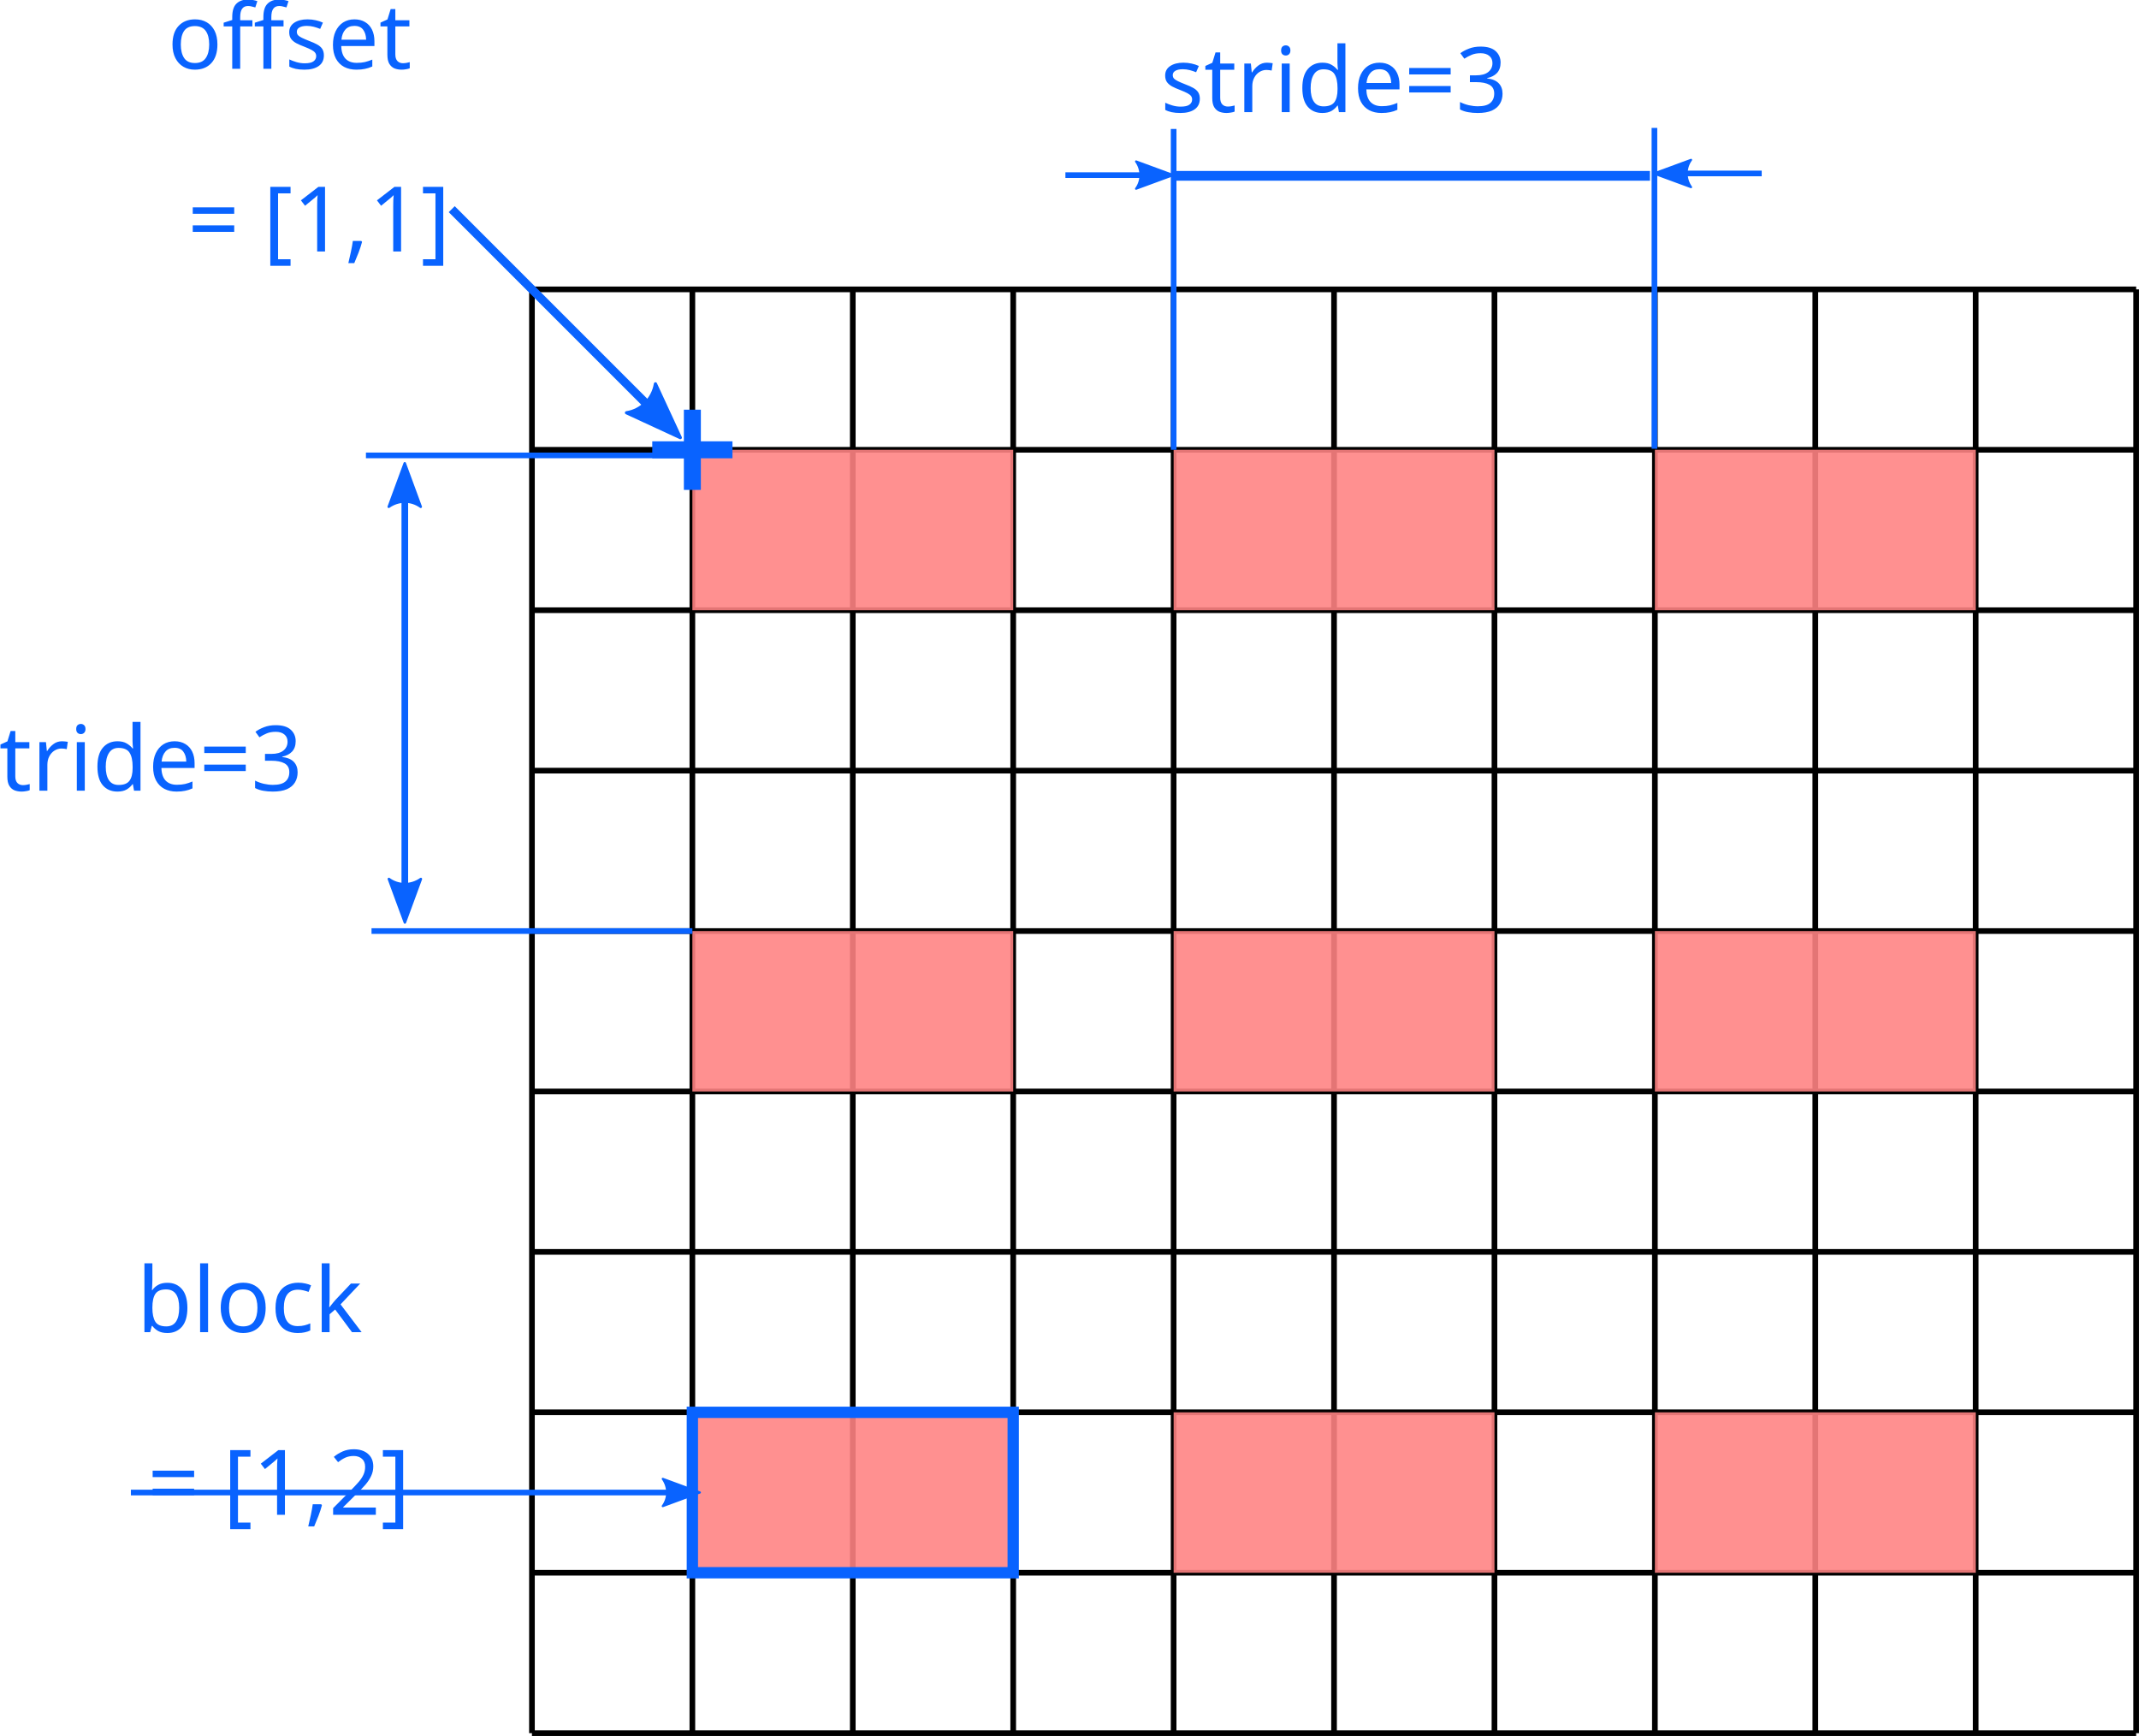
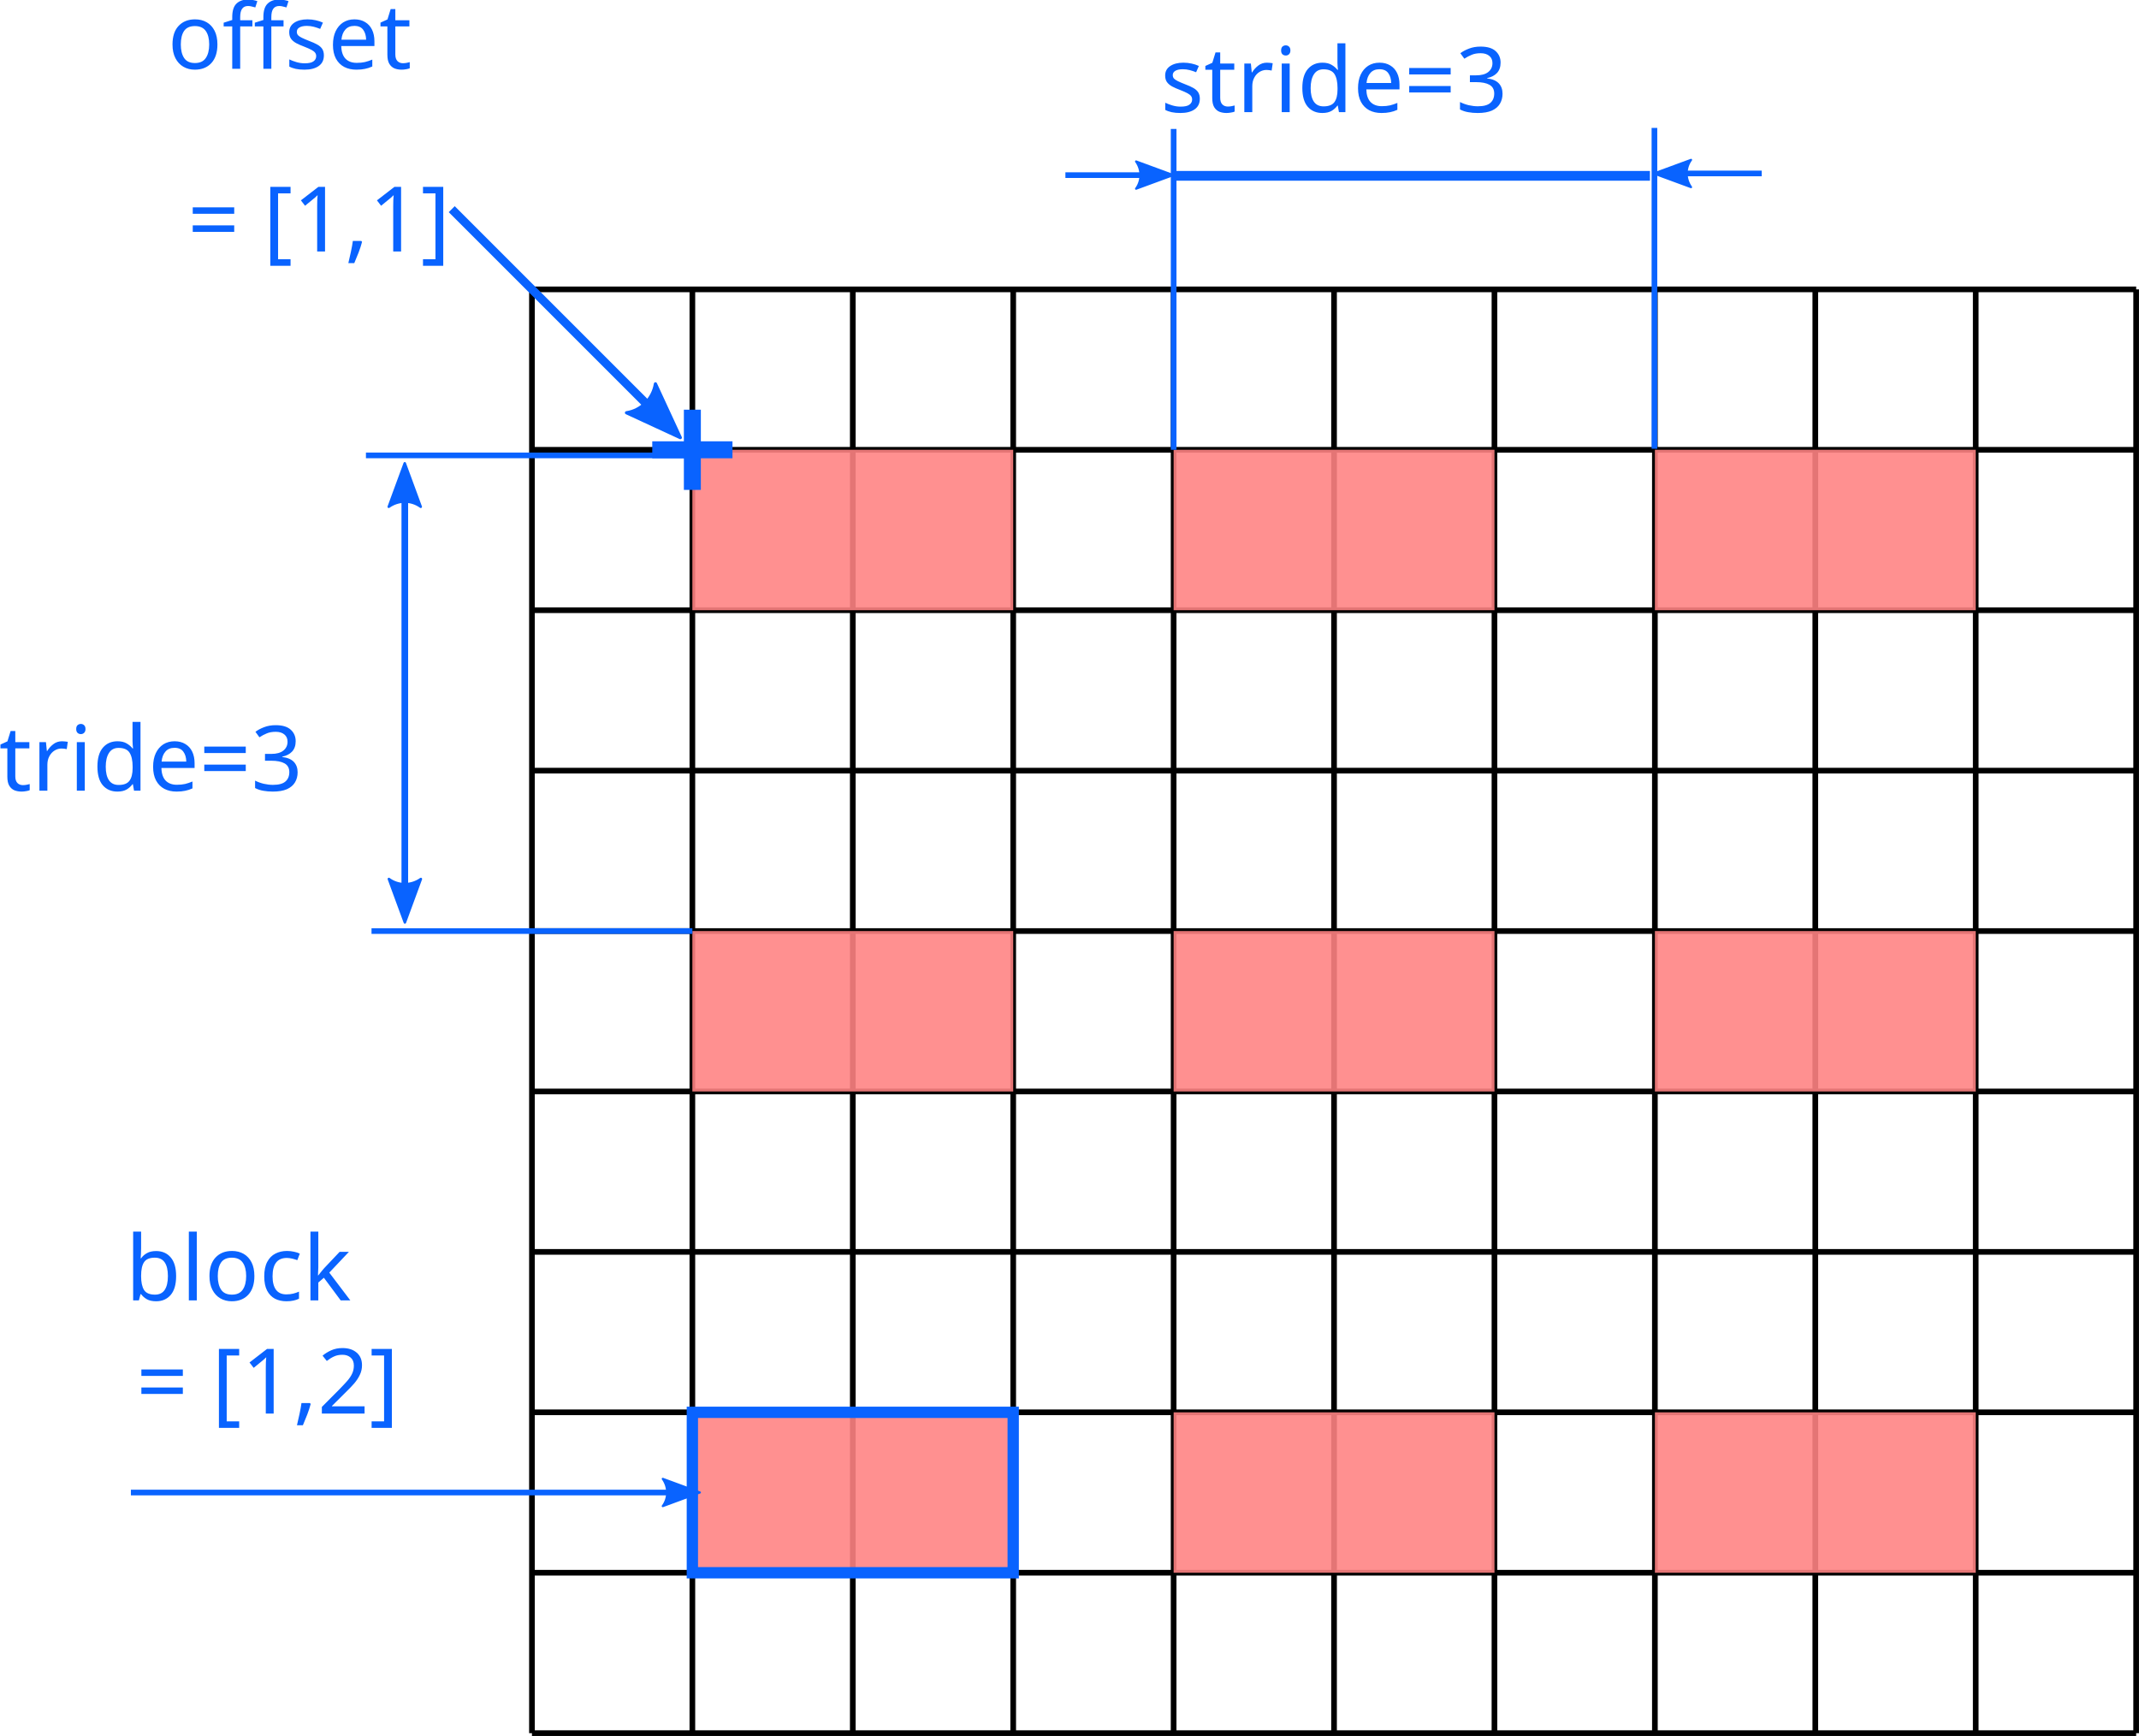
<svg xmlns="http://www.w3.org/2000/svg" width="377.959" height="306.751" id="svg2" version="1.1">
  <defs id="defs4">
    <marker style="overflow:visible" id="Arrow2Mstart" refX="0" refY="0" orient="auto">
      <path transform="scale(0.6,0.6)" d="M 8.719,4.034 -2.207,0.016 8.719,-4.002 c -1.745,2.372 -1.735,5.617 -6e-7,8.035 z" style="fill-rule:evenodd;stroke-width:0.625;stroke-linejoin:round" id="path3897" />
    </marker>
    <marker style="overflow:visible" id="Arrow2Mend" refX="0" refY="0" orient="auto">
      <path transform="scale(-0.6,-0.6)" d="M 8.719,4.034 -2.207,0.016 8.719,-4.002 c -1.745,2.372 -1.735,5.617 -6e-7,8.035 z" style="fill-rule:evenodd;stroke-width:0.625;stroke-linejoin:round" id="path3900" />
    </marker>
    <marker style="overflow:visible" id="Arrow2Mendp" refX="0" refY="0" orient="auto">
      <path transform="scale(-0.6,-0.6)" d="M 8.719,4.034 -2.207,0.016 8.719,-4.002 c -1.745,2.372 -1.735,5.617 -6e-7,8.035 z" style="fill:#09ff0e;fill-rule:evenodd;stroke:#09ff0e;stroke-width:0.625;stroke-linejoin:round" id="path4319" />
    </marker>
    <marker style="overflow:visible" id="Arrow2Mendp7" refX="0" refY="0" orient="auto">
      <path transform="scale(-0.6)" d="M 8.719,4.034 -2.207,0.016 8.719,-4.002 c -1.745,2.372 -1.735,5.617 -6e-7,8.035 z" style="fill:#0963ff;fill-rule:evenodd;stroke:#0963ff;stroke-width:0.625;stroke-linejoin:round" id="path4374" />
    </marker>
    <marker style="overflow:visible" id="Arrow2Mstartf" refX="0" refY="0" orient="auto">
      <path transform="scale(0.6)" d="M 8.719,4.034 -2.207,0.016 8.719,-4.002 c -1.745,2.372 -1.735,5.617 -6e-7,8.035 z" style="fill:#0963ff;fill-rule:evenodd;stroke:#0963ff;stroke-width:0.625;stroke-linejoin:round" id="path5219" />
    </marker>
    <marker style="overflow:visible" id="Arrow2Mendr" refX="0" refY="0" orient="auto">
      <path transform="scale(-0.6)" d="M 8.719,4.034 -2.207,0.016 8.719,-4.002 c -1.745,2.372 -1.735,5.617 -6e-7,8.035 z" style="fill:#0963ff;fill-rule:evenodd;stroke:#0963ff;stroke-width:0.625;stroke-linejoin:round" id="path5222" />
    </marker>
  </defs>
  <g transform="translate(37.30112,-420.1272)" id="layer1">
    <path id="path2987" d="m 56.693,471.26 0,255.118 m 28.346,-255.118 0,255.118 m 28.346,-255.118 0,255.118 m 28.346,-255.118 0,255.118 m 28.346,-255.118 0,255.118 m 28.346,-255.118 0,255.118 m 28.346,-255.118 0,255.118 m 28.346,-255.118 0,255.118 m 28.346,-255.118 0,255.118 m 28.346,-255.118 0,255.118 m 28.346,-255.118 0,255.118 M 56.693,471.26 l 283.465,0 m -283.465,28.346 283.465,0 m -283.465,28.346 283.465,0 m -283.465,28.346 283.465,0 m -283.465,28.346 283.465,0 m -283.465,28.346 283.465,0 m -283.465,28.346 283.465,0 m -283.465,28.346 283.465,0 m -283.465,28.346 283.465,0 m -283.465,28.346 283.465,0" style="fill:none;stroke:#000000;stroke-width:1px;stroke-linecap:butt;stroke-linejoin:miter;stroke-opacity:1" />
    <rect y="499.606" x="85.039" height="28.346" width="56.693" id="rect2991" style="fill:#ff8383;fill-opacity:0.891;fill-rule:evenodd;stroke:none" />
    <rect y="499.606" x="170.079" height="28.346" width="56.693" id="rect2991-3" style="fill:#ff8383;fill-opacity:0.891;fill-rule:evenodd;stroke:none" />
    <rect y="499.606" x="255.118" height="28.346" width="56.693" id="rect2991-6" style="fill:#ff8383;fill-opacity:0.891;fill-rule:evenodd;stroke:none" />
    <rect y="584.646" x="85.039" height="28.346" width="56.693" id="rect2991-7" style="fill:#ff8383;fill-opacity:0.891;fill-rule:evenodd;stroke:none" />
    <rect y="584.646" x="170.079" height="28.346" width="56.693" id="rect2991-5" style="fill:#ff8383;fill-opacity:0.891;fill-rule:evenodd;stroke:none" />
    <rect y="584.646" x="255.118" height="28.346" width="56.693" id="rect2991-35" style="fill:#ff8383;fill-opacity:0.891;fill-rule:evenodd;stroke:none" />
    <rect y="669.685" x="85.039" height="28.346" width="56.693" id="rect2991-62" style="fill:#ff8383;fill-opacity:0.891;fill-rule:evenodd;stroke:none" />
    <rect y="669.685" x="170.079" height="28.346" width="56.693" id="rect2991-9" style="fill:#ff8383;fill-opacity:0.891;fill-rule:evenodd;stroke:none" />
    <rect y="669.685" x="255.118" height="28.346" width="56.693" id="rect2991-1" style="fill:#ff8383;fill-opacity:0.891;fill-rule:evenodd;stroke:none" />
    <path transform="translate(56.19291,470.7598)" id="path3847" d="m 28.846,21.76 0,14.173" style="fill:none;stroke:#0963ff;stroke-width:3;stroke-linecap:butt;stroke-linejoin:miter;stroke-miterlimit:4;stroke-opacity:1;stroke-dasharray:none" />
    <path id="path3847-2" d="m 77.953,499.606 14.173,0" style="fill:none;stroke:#0963ff;stroke-width:3;stroke-linecap:butt;stroke-linejoin:miter;stroke-miterlimit:4;stroke-opacity:1;stroke-dasharray:none" />
    <path transform="translate(56.19291,470.7598)" id="path3867" d="M -13.673,-13.673 25.303,25.303" style="fill:#000bfc;fill-opacity:1;stroke:#0963ff;stroke-width:1.5;stroke-linecap:butt;stroke-linejoin:miter;stroke-miterlimit:4;stroke-opacity:1;stroke-dasharray:none;marker-end:url(#Arrow2Mendp7)" />
    <text xml:space="preserve" style="font-style:normal;font-weight:normal;line-height:0%;font-family:sans-serif;letter-spacing:0px;word-spacing:0px;fill:#0963ff;fill-opacity:1;stroke:none" x="24.803" y="432.283" id="text4360">
      <tspan id="tspan4362" x="24.803" y="432.283" style="font-size:16px;line-height:1.25;font-family:sans-serif;text-align:center;text-anchor:middle;fill:#0963ff;fill-opacity:1;stroke:none">offset</tspan>
      <tspan id="tspan4817" x="24.803" y="464.562" style="font-size:16px;line-height:1.25;font-family:sans-serif;text-align:center;text-anchor:middle;fill:#0963ff;fill-opacity:1;stroke:none"> = [1,1]</tspan>
    </text>
    <path id="path4419" d="M 27.36,500.596 H 84.052" style="fill:none;stroke:#0963ff;stroke-width:1px;stroke-linecap:butt;stroke-linejoin:miter;stroke-opacity:1" />
    <path id="path4419-7" d="m 28.346,584.646 56.693,0" style="fill:none;stroke:#0963ff;stroke-width:1px;stroke-linecap:butt;stroke-linejoin:miter;stroke-opacity:1" />
    <path id="path4439" d="m 34.228,503.541 v 78.038" style="fill:none;stroke:#0963ff;stroke-width:1.173px;stroke-linecap:butt;stroke-linejoin:miter;stroke-opacity:1;marker-start:url(#Arrow2Mstartf);marker-end:url(#Arrow2Mendr)" />
    <path id="path4819" style="fill:none;stroke:#0963ff;stroke-width:1px;stroke-linecap:butt;stroke-linejoin:miter;stroke-opacity:1" d="M 255.036,442.73 V 499.421 Z" />
    <path transform="translate(56.19291,470.7598)" id="path4821" d="m 113.886,28.846 0,-56.693" style="fill:none;stroke:#0963ff;stroke-width:1px;stroke-linecap:butt;stroke-linejoin:miter;stroke-opacity:1" />
    <path id="path4823" d="m 150.955,451.074 h 17.717" style="fill:none;stroke:#0963ff;stroke-width:1px;stroke-linecap:butt;stroke-linejoin:miter;stroke-opacity:1;marker-end:url(#Arrow2Mendp7)" />
    <path id="path4825" d="M 273.991,450.775 H 256.275" style="fill:none;stroke:#0963ff;stroke-width:1px;stroke-linecap:butt;stroke-linejoin:miter;stroke-opacity:1;marker-end:url(#Arrow2Mendp7)" />
    <path id="path4827" d="m 170.232,451.196 h 84.011" style="fill:none;stroke:#0963ff;stroke-width:1.722px;stroke-linecap:butt;stroke-linejoin:miter;stroke-opacity:1" />
    <path style="fill:none;stroke:#0963ff;stroke-width:2;stroke-linecap:butt;stroke-linejoin:miter;stroke-miterlimit:4;stroke-opacity:1;stroke-dasharray:none" d="m 28.846,198.925 0,28.346 56.693,0 0,-28.346 z" id="path5291" transform="translate(56.19291,470.7598)" />
    <path style="fill:none;stroke:#0963ff;stroke-width:1px;stroke-linecap:butt;stroke-linejoin:miter;stroke-opacity:1;marker-end:url(#Arrow2Mendp7)" d="m -70.366,213.098 99.213,0" id="path5293" transform="translate(56.19291,470.7598)" />
    <text xml:space="preserve" style="font-style:normal;font-weight:normal;line-height:0%;font-family:sans-serif;letter-spacing:0px;word-spacing:0px;fill:#0963ff;fill-opacity:1;stroke:none" x="-3.543" y="559.842" id="text4360-0">
      <tspan id="tspan4817-3" x="-3.543" y="559.842" style="font-size:16px;line-height:1.25;font-family:sans-serif;text-align:center;text-anchor:middle;fill:#0963ff;fill-opacity:1;stroke:none">stride=3</tspan>
      <tspan x="-3.543" y="568.703" style="font-size:16px;line-height:1.25;font-family:sans-serif;text-align:center;text-anchor:middle;fill:#0963ff;fill-opacity:1;stroke:none" id="tspan477" />
    </text>
    <text xml:space="preserve" style="font-style:normal;font-weight:normal;line-height:0%;font-family:sans-serif;letter-spacing:0px;word-spacing:0px;fill:#0963ff;fill-opacity:1;stroke:none" x="209.361" y="439.934" id="text4360-6">
      <tspan id="tspan4817-6" x="209.361" y="439.934" style="font-size:16px;line-height:1.25;font-family:sans-serif;text-align:center;text-anchor:middle;fill:#0963ff;fill-opacity:1;stroke:none">stride=3</tspan>
      <tspan x="209.361" y="448.795" style="font-size:16px;line-height:1.25;font-family:sans-serif;text-align:center;text-anchor:middle;fill:#0963ff;fill-opacity:1;stroke:none" id="tspan475" />
    </text>
-     <text xml:space="preserve" style="font-style:normal;font-weight:normal;line-height:0%;font-family:sans-serif;letter-spacing:0px;word-spacing:0px;fill:#0963ff;fill-opacity:1;stroke:none" x="17.717" y="655.512" id="text4360-2">
-       <tspan id="tspan4362-6" x="17.717" y="655.512" style="font-size:16px;line-height:1.25;font-family:sans-serif;text-align:center;text-anchor:middle;fill:#0963ff;fill-opacity:1;stroke:none">block</tspan>
-       <tspan id="tspan4817-1" x="17.717" y="687.791" style="font-size:16px;line-height:1.25;font-family:sans-serif;text-align:center;text-anchor:middle;fill:#0963ff;fill-opacity:1;stroke:none"> = [1,2]</tspan>
+     <text xml:space="preserve" style="font-style:normal;font-weight:normal;line-height:0%;font-family:sans-serif;letter-spacing:0px;word-spacing:0px;fill:#0963ff;fill-opacity:1;stroke:none" x="15.724" y="649.91" id="text4360-2">
+       <tspan id="tspan4362-6" x="15.724" y="649.91" style="font-size:16px;line-height:1.25;font-family:sans-serif;text-align:center;text-anchor:middle;fill:#0963ff;fill-opacity:1;stroke:none">block</tspan>
+       <tspan id="tspan4817-1" x="15.724" y="669.91" style="font-size:16px;line-height:1.25;font-family:sans-serif;text-align:center;text-anchor:middle;fill:#0963ff;fill-opacity:1;stroke:none"> = [1,2]</tspan>
    </text>
  </g>
</svg>
